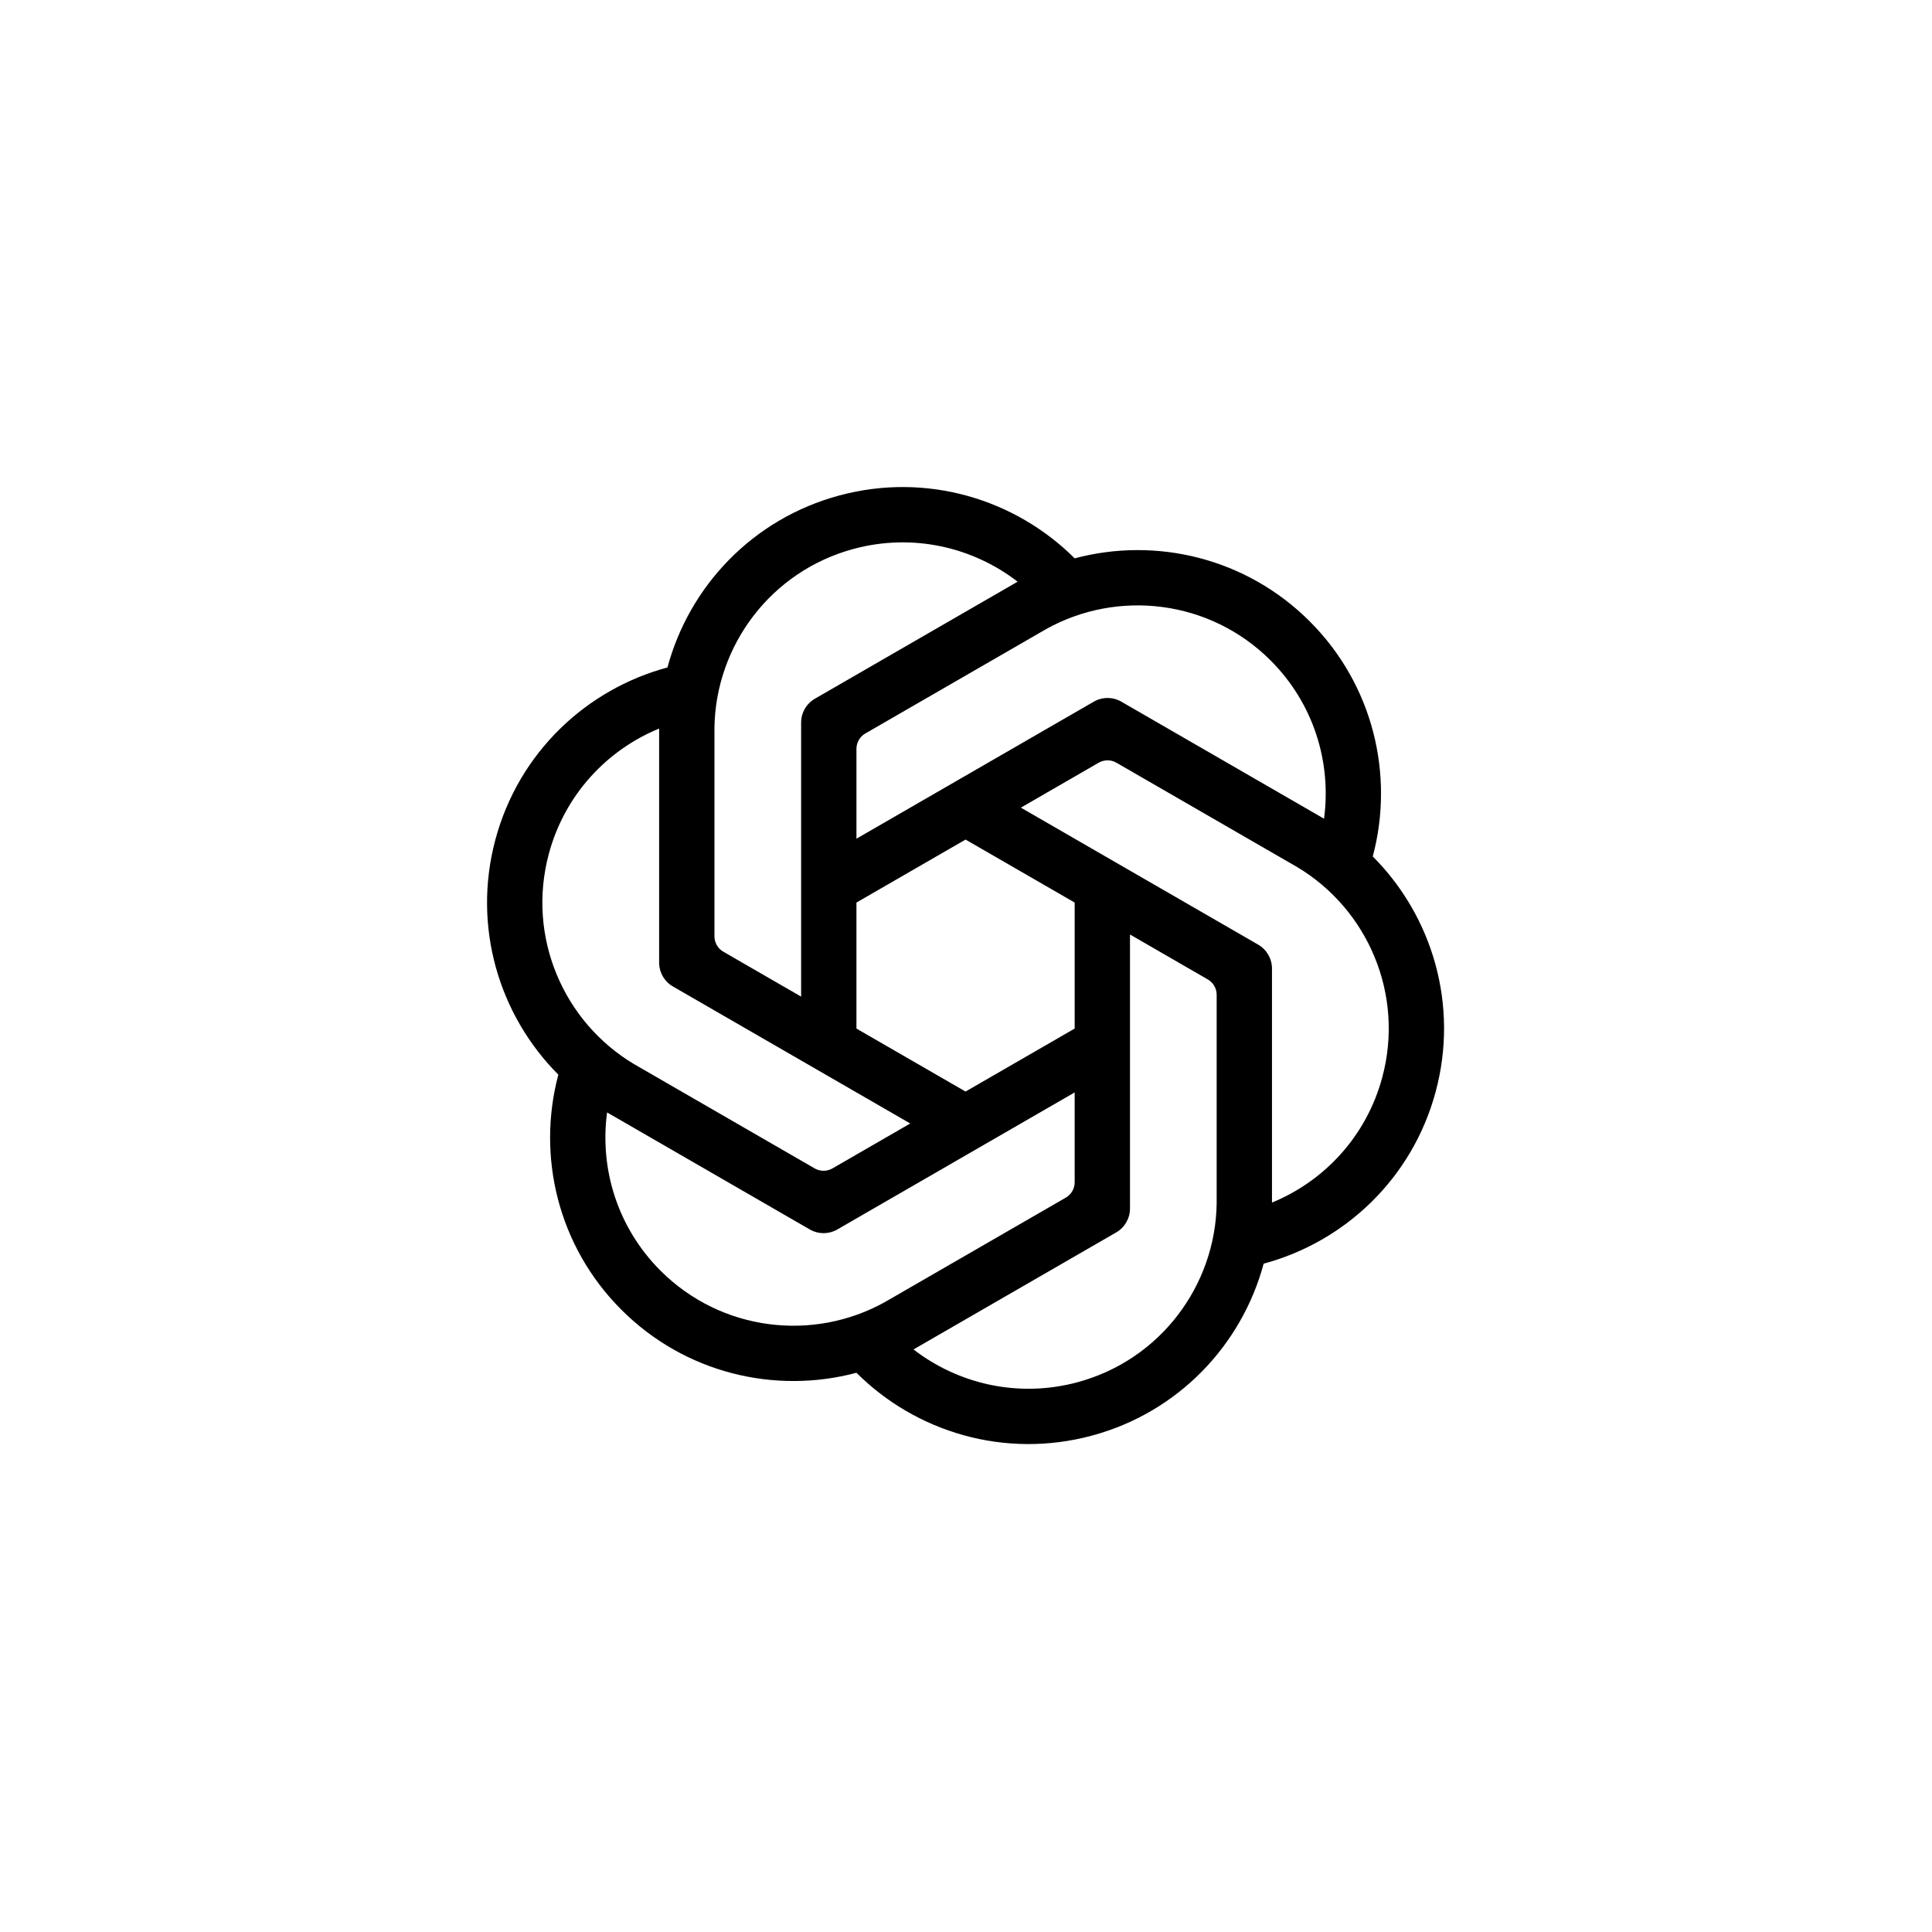
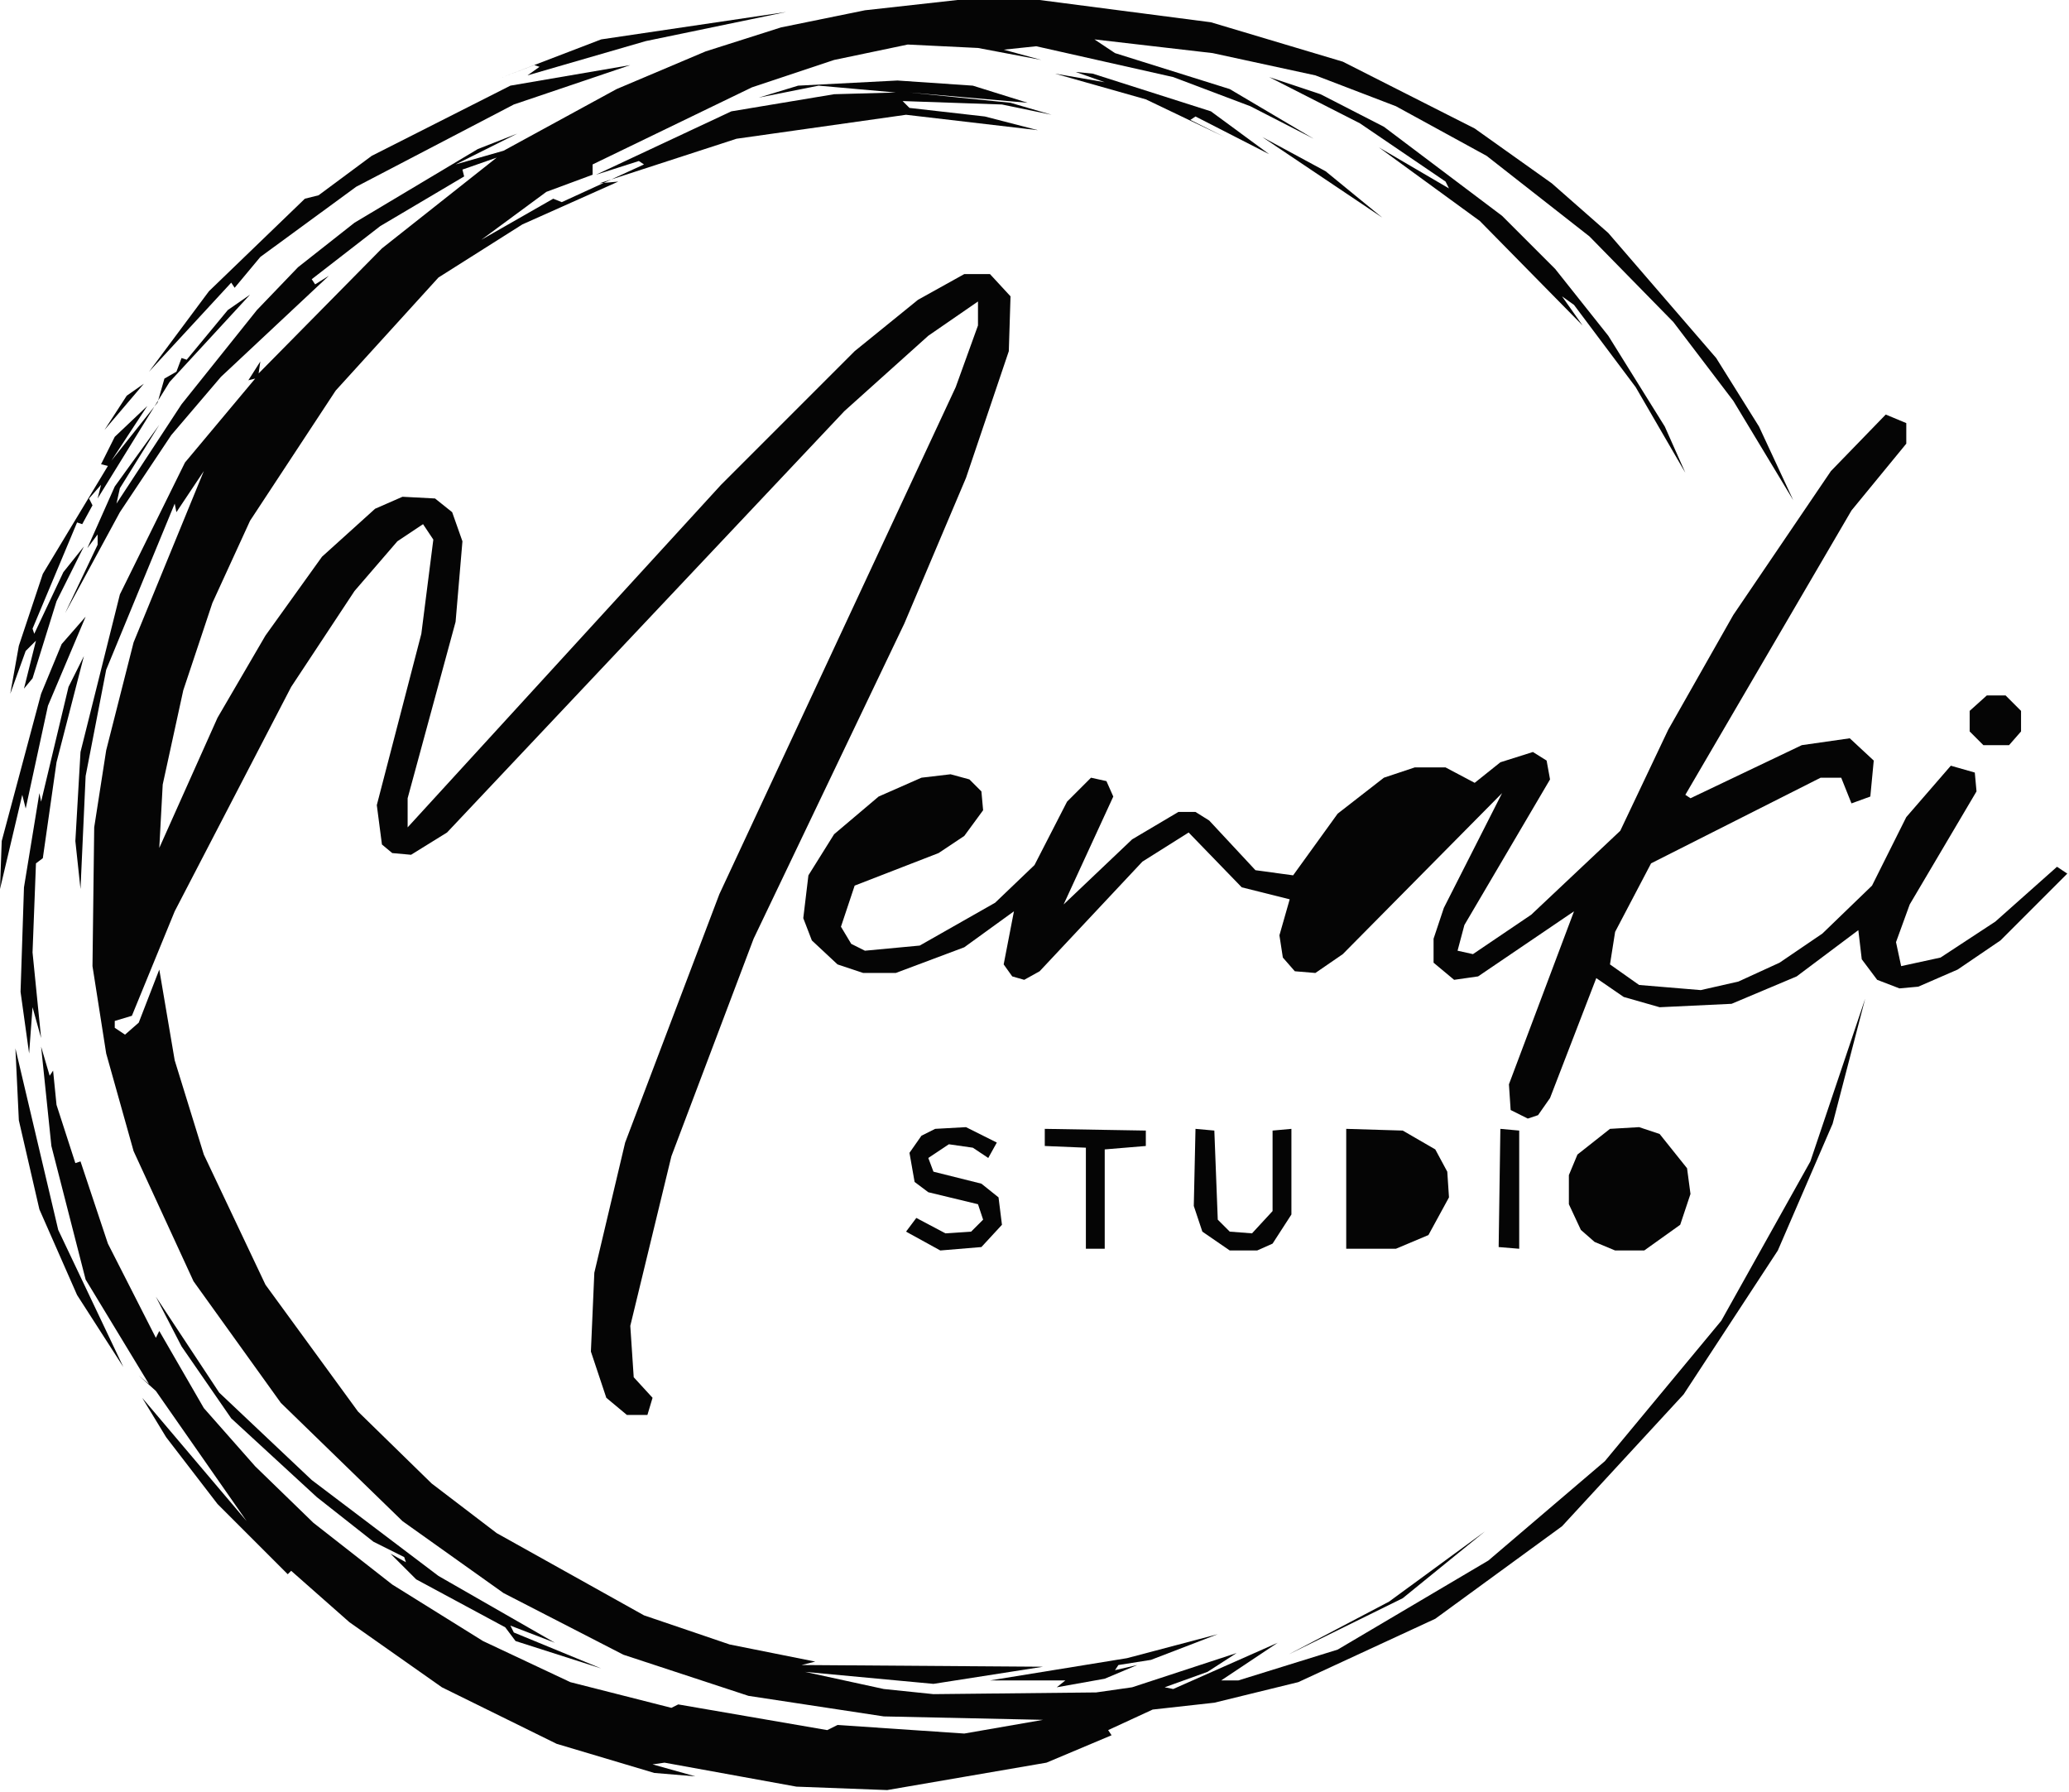
- <svg xmlns="http://www.w3.org/2000/svg" width="716" height="716" viewBox="0 0 716 716" fill="none">
-   <path d="M508.749 317.399C516.777 287.314 508.991 253.884 485.389 230.282C461.788 206.681 428.36 198.895 398.273 206.923C376.231 184.928 343.39 174.956 311.148 183.596C278.906 192.234 255.45 217.292 247.36 247.361C217.291 255.451 192.233 278.91 183.595 311.149C174.957 343.391 184.927 376.232 206.924 398.274C198.896 428.359 206.683 461.789 230.284 485.391C253.885 508.992 287.313 516.779 317.401 508.75C339.442 530.745 372.286 540.717 404.525 532.079C436.767 523.441 460.223 498.384 468.313 468.315C498.383 460.224 523.44 436.766 532.078 404.526C540.716 372.285 530.747 339.443 508.749 317.402V317.399ZM470.899 244.776C486.892 260.77 493.488 282.601 490.687 303.412L415.577 260.046C412.411 258.218 408.509 258.218 405.345 260.046L317.401 310.82V277.526C317.401 275.191 318.652 273.005 320.676 271.837L387.644 233.174C414.178 218.353 448.346 222.223 470.901 244.776H470.899ZM357.837 311.144L398.275 334.491V381.185L357.837 404.532L317.398 381.185V334.491L357.837 311.144ZM264.776 269.693C265.207 239.305 285.644 211.649 316.453 203.393C338.3 197.54 360.505 202.744 377.127 215.573L302.014 258.937C298.848 260.764 296.898 264.144 296.898 267.798V369.346L268.065 352.699C266.043 351.531 264.776 349.353 264.776 347.017V269.691V269.693ZM203.391 316.454C209.244 294.608 224.854 277.978 244.276 269.999V356.73C244.276 360.384 246.226 363.763 249.392 365.591L337.337 416.365L308.503 433.013C306.481 434.181 303.961 434.188 301.939 433.02L234.971 394.357C208.868 378.789 195.138 347.261 203.391 316.454ZM244.775 470.9C228.781 454.906 222.186 433.075 224.986 412.264L300.096 455.63C303.263 457.457 307.164 457.457 310.328 455.63L398.273 404.856V438.149C398.273 440.485 397.022 442.671 394.997 443.839L328.029 482.502C301.495 497.322 267.327 493.452 244.772 470.9H244.775ZM450.897 445.982C450.466 476.371 430.029 504.027 399.22 512.283C377.373 518.136 355.168 512.932 338.547 500.102L413.659 456.738C416.826 454.911 418.775 451.532 418.775 447.877V346.329L447.609 362.977C449.631 364.145 450.897 366.323 450.897 368.659V445.985V445.982ZM512.282 399.221C506.429 421.068 490.819 437.697 471.397 445.676V358.946C471.397 355.292 469.448 351.912 466.281 350.085L378.336 299.311L407.17 282.663C409.192 281.495 411.712 281.487 413.734 282.655L480.702 321.318C506.805 336.887 520.536 368.415 512.282 399.221Z" fill="black" />
+ <svg xmlns="http://www.w3.org/2000/svg" viewBox="0 0 1208 1046">
+   <g fill="#050505" fill-rule="evenodd">
+     <path d="M 711,954 L 658,968 L 578,981 L 622,981 L 617,985 L 645,980 L 664,972 L 651,975 L 653,972 L 672,969 Z" />
+     <path d="M 867,894 L 811,935 L 752,966 L 819,933 Z" />
+     <path d="M 91,757 L 106,786 L 135,828 L 185,874 L 218,900 L 236,909 L 237,912 L 228,907 L 243,922 L 295,950 L 301,958 L 351,974 L 300,953 L 298,949 L 324,959 L 256,920 L 182,864 L 128,813 Z" />
+     <path d="M 876,659 L 875,728 L 887,729 L 887,660 Z" />
+     <path d="M 786,659 L 786,729 L 815,729 L 834,721 L 846,699 L 845,684 L 838,671 L 819,660 Z" />
+     <path d="M 798,669 L 819,671 L 833,683 L 834,702 L 824,715 L 814,719 L 797,718 Z" />
+     <path d="M 698,659 L 697,704 L 702,719 L 718,730 L 734,730 L 743,726 L 754,709 L 754,659 L 743,660 L 743,707 L 731,720 L 718,719 L 711,712 L 709,660 Z" />
+     <path d="M 610,659 L 610,669 L 634,670 L 634,729 L 645,729 L 645,671 L 669,669 L 669,660 Z" />
+     <path d="M 940,659 L 921,674 L 916,686 L 916,703 L 923,718 L 931,725 L 943,730 L 960,730 L 981,715 L 987,697 L 985,682 L 969,662 L 957,658 Z" />
+     <path d="M 947,668 L 965,672 L 975,687 L 973,707 L 963,718 L 954,721 L 939,718 L 927,701 L 929,682 L 936,673 Z" />
+     <path d="M 546,659 L 538,663 L 531,673 L 534,690 L 542,696 L 571,703 L 574,712 L 567,719 L 552,720 L 535,711 L 529,719 L 549,730 L 573,728 L 585,715 L 583,699 L 573,691 L 545,684 L 542,676 L 554,668 L 568,670 L 577,676 L 582,667 L 564,658 Z" />
+     <path d="M 9,612 L 11,654 L 23,706 L 45,756 L 72,798 L 34,718 Z" />
+     <path d="M 1160,406 L 1150,415 L 1150,427 L 1158,435 L 1173,435 L 1180,427 L 1180,415 L 1171,406 Z" />
+     <path d="M 49,383 L 40,401 L 24,468 L 23,463 L 14,518 L 12,579 L 17,615 L 19,588 L 24,606 L 19,556 L 21,504 L 25,501 L 33,445 Z" />
+     <path d="M 50,360 L 36,376 L 24,405 L 1,491 L 0,519 L 13,464 L 15,472 L 28,412 Z" />
+     <path d="M 1207,510 L 1201,506 L 1165,538 L 1133,559 L 1110,564 L 1107,550 L 1115,528 L 1154,462 L 1153,451 L 1139,447 L 1113,477 L 1093,517 L 1064,545 L 1039,562 L 1015,573 L 993,578 L 957,575 L 940,563 L 943,544 L 964,504 L 1063,454 L 1075,454 L 1081,469 L 1092,465 L 1094,444 L 1080,431 L 1052,435 L 987,466 L 984,464 L 1081,298 L 1113,259 L 1113,247 L 1101,242 L 1069,275 L 1012,359 L 974,426 L 946,485 L 894,534 L 860,557 L 851,555 L 855,540 L 905,455 L 903,444 L 895,439 L 876,445 L 861,457 L 844,448 L 826,448 L 808,454 L 781,475 L 755,511 L 733,508 L 706,479 L 698,474 L 688,474 L 661,490 L 621,528 L 650,465 L 646,456 L 637,454 L 623,468 L 604,505 L 581,527 L 537,552 L 505,555 L 497,551 L 491,541 L 499,517 L 548,498 L 563,488 L 574,473 L 573,462 L 566,455 L 555,452 L 538,454 L 513,465 L 487,487 L 472,511 L 469,536 L 474,549 L 489,563 L 504,568 L 523,568 L 563,553 L 592,532 L 586,563 L 591,570 L 598,572 L 607,567 L 667,503 L 694,486 L 725,518 L 753,525 L 747,546 L 749,559 L 756,567 L 768,568 L 784,557 L 877,463 L 843,530 L 837,548 L 837,562 L 849,572 L 863,570 L 919,532 L 881,633 L 882,648 L 892,653 L 898,651 L 905,641 L 932,571 L 948,582 L 969,588 L 1011,586 L 1049,570 L 1085,543 L 1087,560 L 1096,572 L 1109,577 L 1120,576 L 1143,566 L 1168,549 Z" />
+     <path d="M 560,467 L 556,476 L 546,484 L 517,495 L 542,474 Z" />
+     <path d="M 850,462 L 849,469 L 772,544 L 781,520 L 804,486 L 829,464 L 841,459 Z" />
+     <path d="M 84,224 L 74,231 L 61,251 Z" />
+     <path d="M 146,172 L 133,181 L 109,210 L 106,209 L 103,217 L 96,221 L 92,235 L 65,269 L 86,237 L 67,255 L 59,271 L 63,272 L 25,335 L 11,377 L 6,405 L 15,380 L 21,374 L 14,402 L 19,396 L 33,351 L 49,319 L 37,334 L 20,370 L 19,367 L 45,305 L 48,306 L 54,295 L 52,291 L 59,283 L 57,291 L 99,223 Z" />
+     <path d="M 737,80 L 807,127 L 774,100 Z" />
+     <path d="M 741,45 L 794,72 L 844,106 L 846,110 L 805,86 L 864,129 L 924,190 L 912,173 L 919,178 L 955,226 L 984,276 L 972,249 L 939,196 L 908,157 L 877,126 L 808,74 L 771,55 Z" />
+     <path d="M 616,43 L 669,58 L 715,80 L 695,70 L 698,68 L 741,90 L 707,65 L 638,43 L 628,42 L 645,48 Z" />
+     <path d="M 368,38 L 298,50 L 217,91 L 186,114 L 178,116 L 122,170 L 87,217 L 135,165 L 137,168 L 152,150 L 208,109 L 300,61 Z" />
+     <path d="M 459,7 L 351,23 L 291,46 L 312,38 L 315,39 L 308,44 L 377,24 Z" />
+     <path d="M 784,36 L 707,13 L 607,0 L 559,0 L 505,6 L 456,16 L 412,30 L 360,52 L 294,88 L 266,96 L 302,78 L 279,87 L 207,130 L 174,156 L 150,181 L 106,236 L 68,294 L 70,285 L 93,248 L 67,284 L 51,320 L 57,312 L 57,318 L 38,358 L 70,299 L 100,254 L 129,220 L 192,161 L 184,166 L 182,163 L 222,132 L 271,103 L 270,99 L 290,92 L 223,145 L 151,218 L 152,211 L 145,222 L 149,221 L 108,270 L 70,347 L 47,439 L 44,491 L 47,519 L 50,453 L 62,391 L 102,294 L 103,299 L 119,275 L 78,375 L 62,438 L 55,483 L 54,564 L 62,615 L 78,672 L 113,748 L 164,819 L 235,888 L 294,930 L 364,966 L 437,990 L 516,1002 L 609,1004 L 563,1012 L 489,1007 L 483,1010 L 396,995 L 392,997 L 333,982 L 282,958 L 229,925 L 183,889 L 149,856 L 119,822 L 93,777 L 91,781 L 63,726 L 47,678 L 44,679 L 33,645 L 31,625 L 29,628 L 24,611 L 30,669 L 50,747 L 87,808 L 81,803 L 91,812 L 144,888 L 83,816 L 97,839 L 127,878 L 168,919 L 170,917 L 204,947 L 258,985 L 325,1018 L 382,1035 L 406,1037 L 381,1030 L 388,1029 L 465,1043 L 518,1045 L 611,1029 L 649,1013 L 647,1010 L 673,998 L 709,994 L 758,982 L 838,945 L 912,891 L 983,814 L 1038,730 L 1070,656 L 1089,583 L 1057,678 L 1005,771 L 937,853 L 869,911 L 781,963 L 723,981 L 713,981 L 746,959 L 685,986 L 680,985 L 705,976 L 722,965 L 661,985 L 640,988 L 545,989 L 516,986 L 470,976 L 545,983 L 609,973 L 468,972 L 476,970 L 426,960 L 376,943 L 290,895 L 252,866 L 209,824 L 155,750 L 119,674 L 102,619 L 93,566 L 81,597 L 73,604 L 67,600 L 67,596 L 77,593 L 102,532 L 170,401 L 207,345 L 232,316 L 247,306 L 253,315 L 246,370 L 220,470 L 223,493 L 229,498 L 240,499 L 261,486 L 493,240 L 542,196 L 571,176 L 571,190 L 558,226 L 420,522 L 365,667 L 347,743 L 345,789 L 354,816 L 366,826 L 378,826 L 381,816 L 370,804 L 368,774 L 392,675 L 440,548 L 528,364 L 564,279 L 589,205 L 590,173 L 578,160 L 563,160 L 536,175 L 499,205 L 421,283 L 238,483 L 238,466 L 266,363 L 270,316 L 264,299 L 254,291 L 235,290 L 219,297 L 188,325 L 155,371 L 127,419 L 93,495 L 95,458 L 107,403 L 124,352 L 146,304 L 196,228 L 256,162 L 305,131 L 361,106 L 350,107 L 430,81 L 529,67 L 606,76 L 575,68 L 531,63 L 527,59 L 585,61 L 614,67 L 590,60 L 531,54 L 600,60 L 568,50 L 524,47 L 466,50 L 443,57 L 478,50 L 523,54 L 487,55 L 427,65 L 348,102 L 373,94 L 376,96 L 328,118 L 323,116 L 281,140 L 319,112 L 346,102 L 346,96 L 439,51 L 487,35 L 530,26 L 571,28 L 608,35 L 586,29 L 605,27 L 685,45 L 730,62 L 767,81 L 718,52 L 651,31 L 639,23 L 708,31 L 768,44 L 815,62 L 868,91 L 928,138 L 977,188 L 1012,234 L 1047,292 L 1027,249 L 1002,209 L 939,136 L 906,107 L 861,75 Z" />
+     <path d="M 231,947 L 327,995 L 434,1022 L 481,1027 L 587,1020 L 647,1005 L 607,1019 L 542,1028 L 478,1030 L 415,1024 L 315,993 L 262,967 Z" />
+     <path d="M 508,60 L 446,63 L 484,57 Z" />
+   </g>
</svg>
